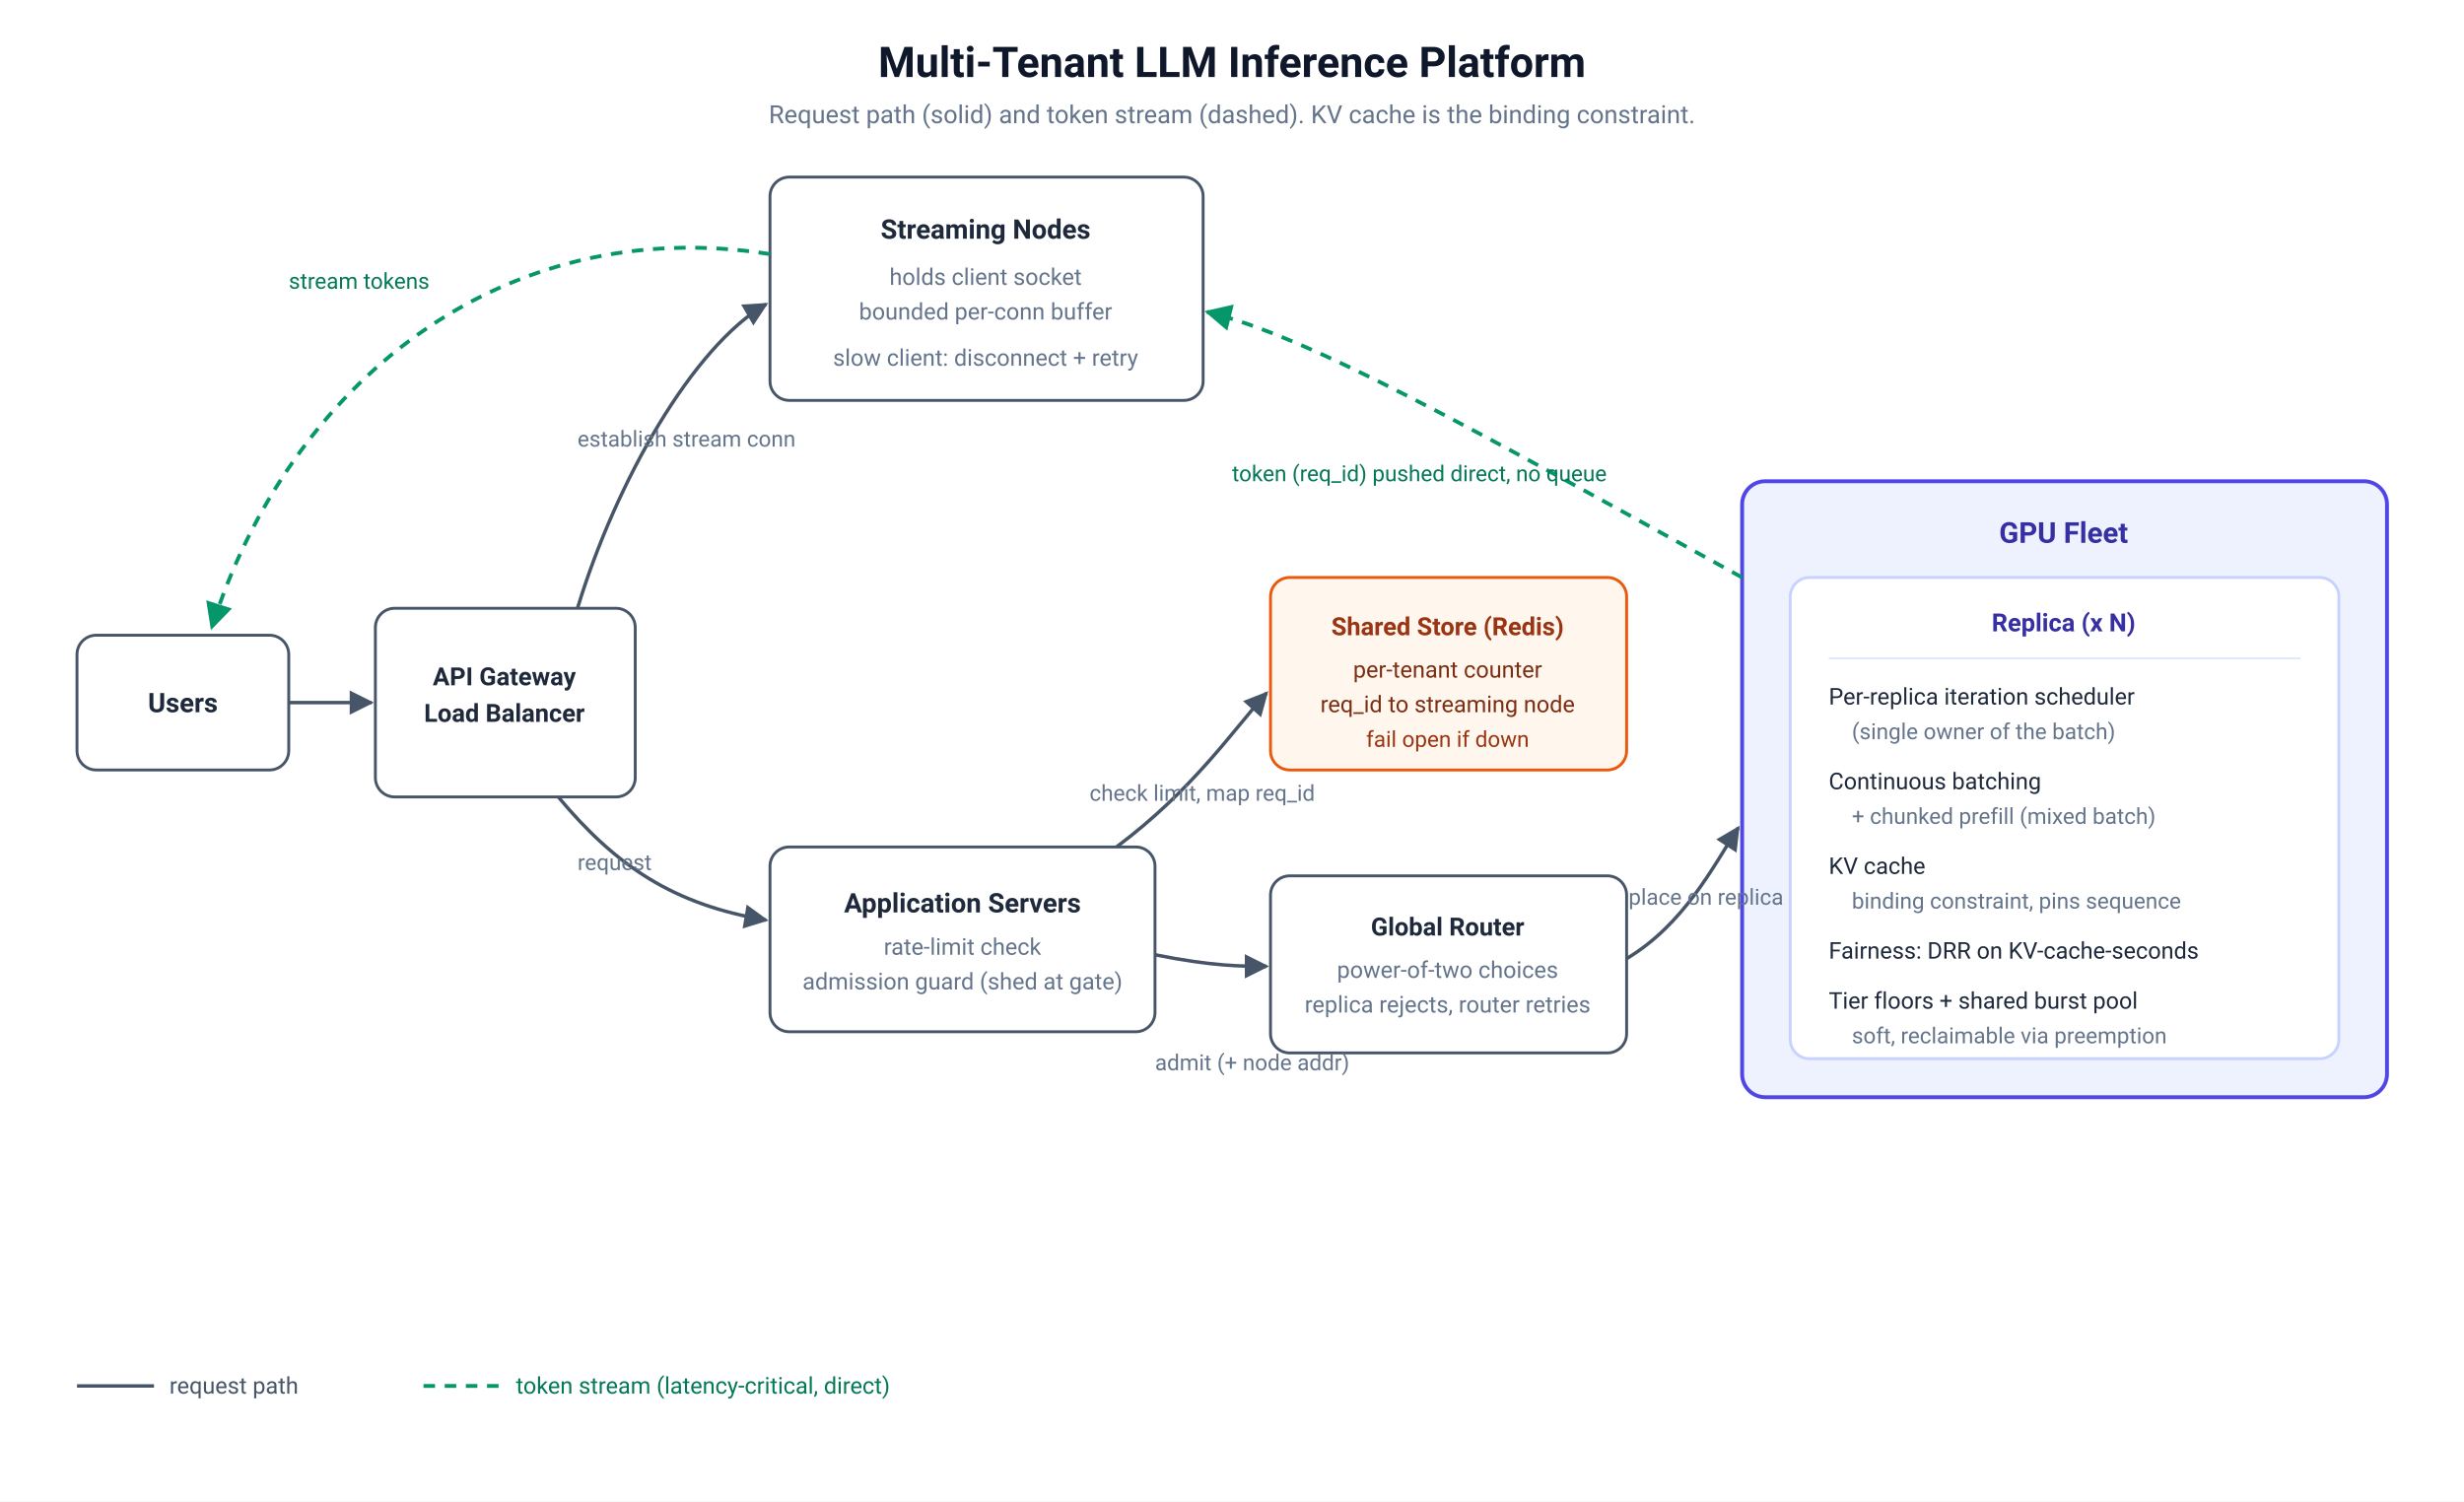
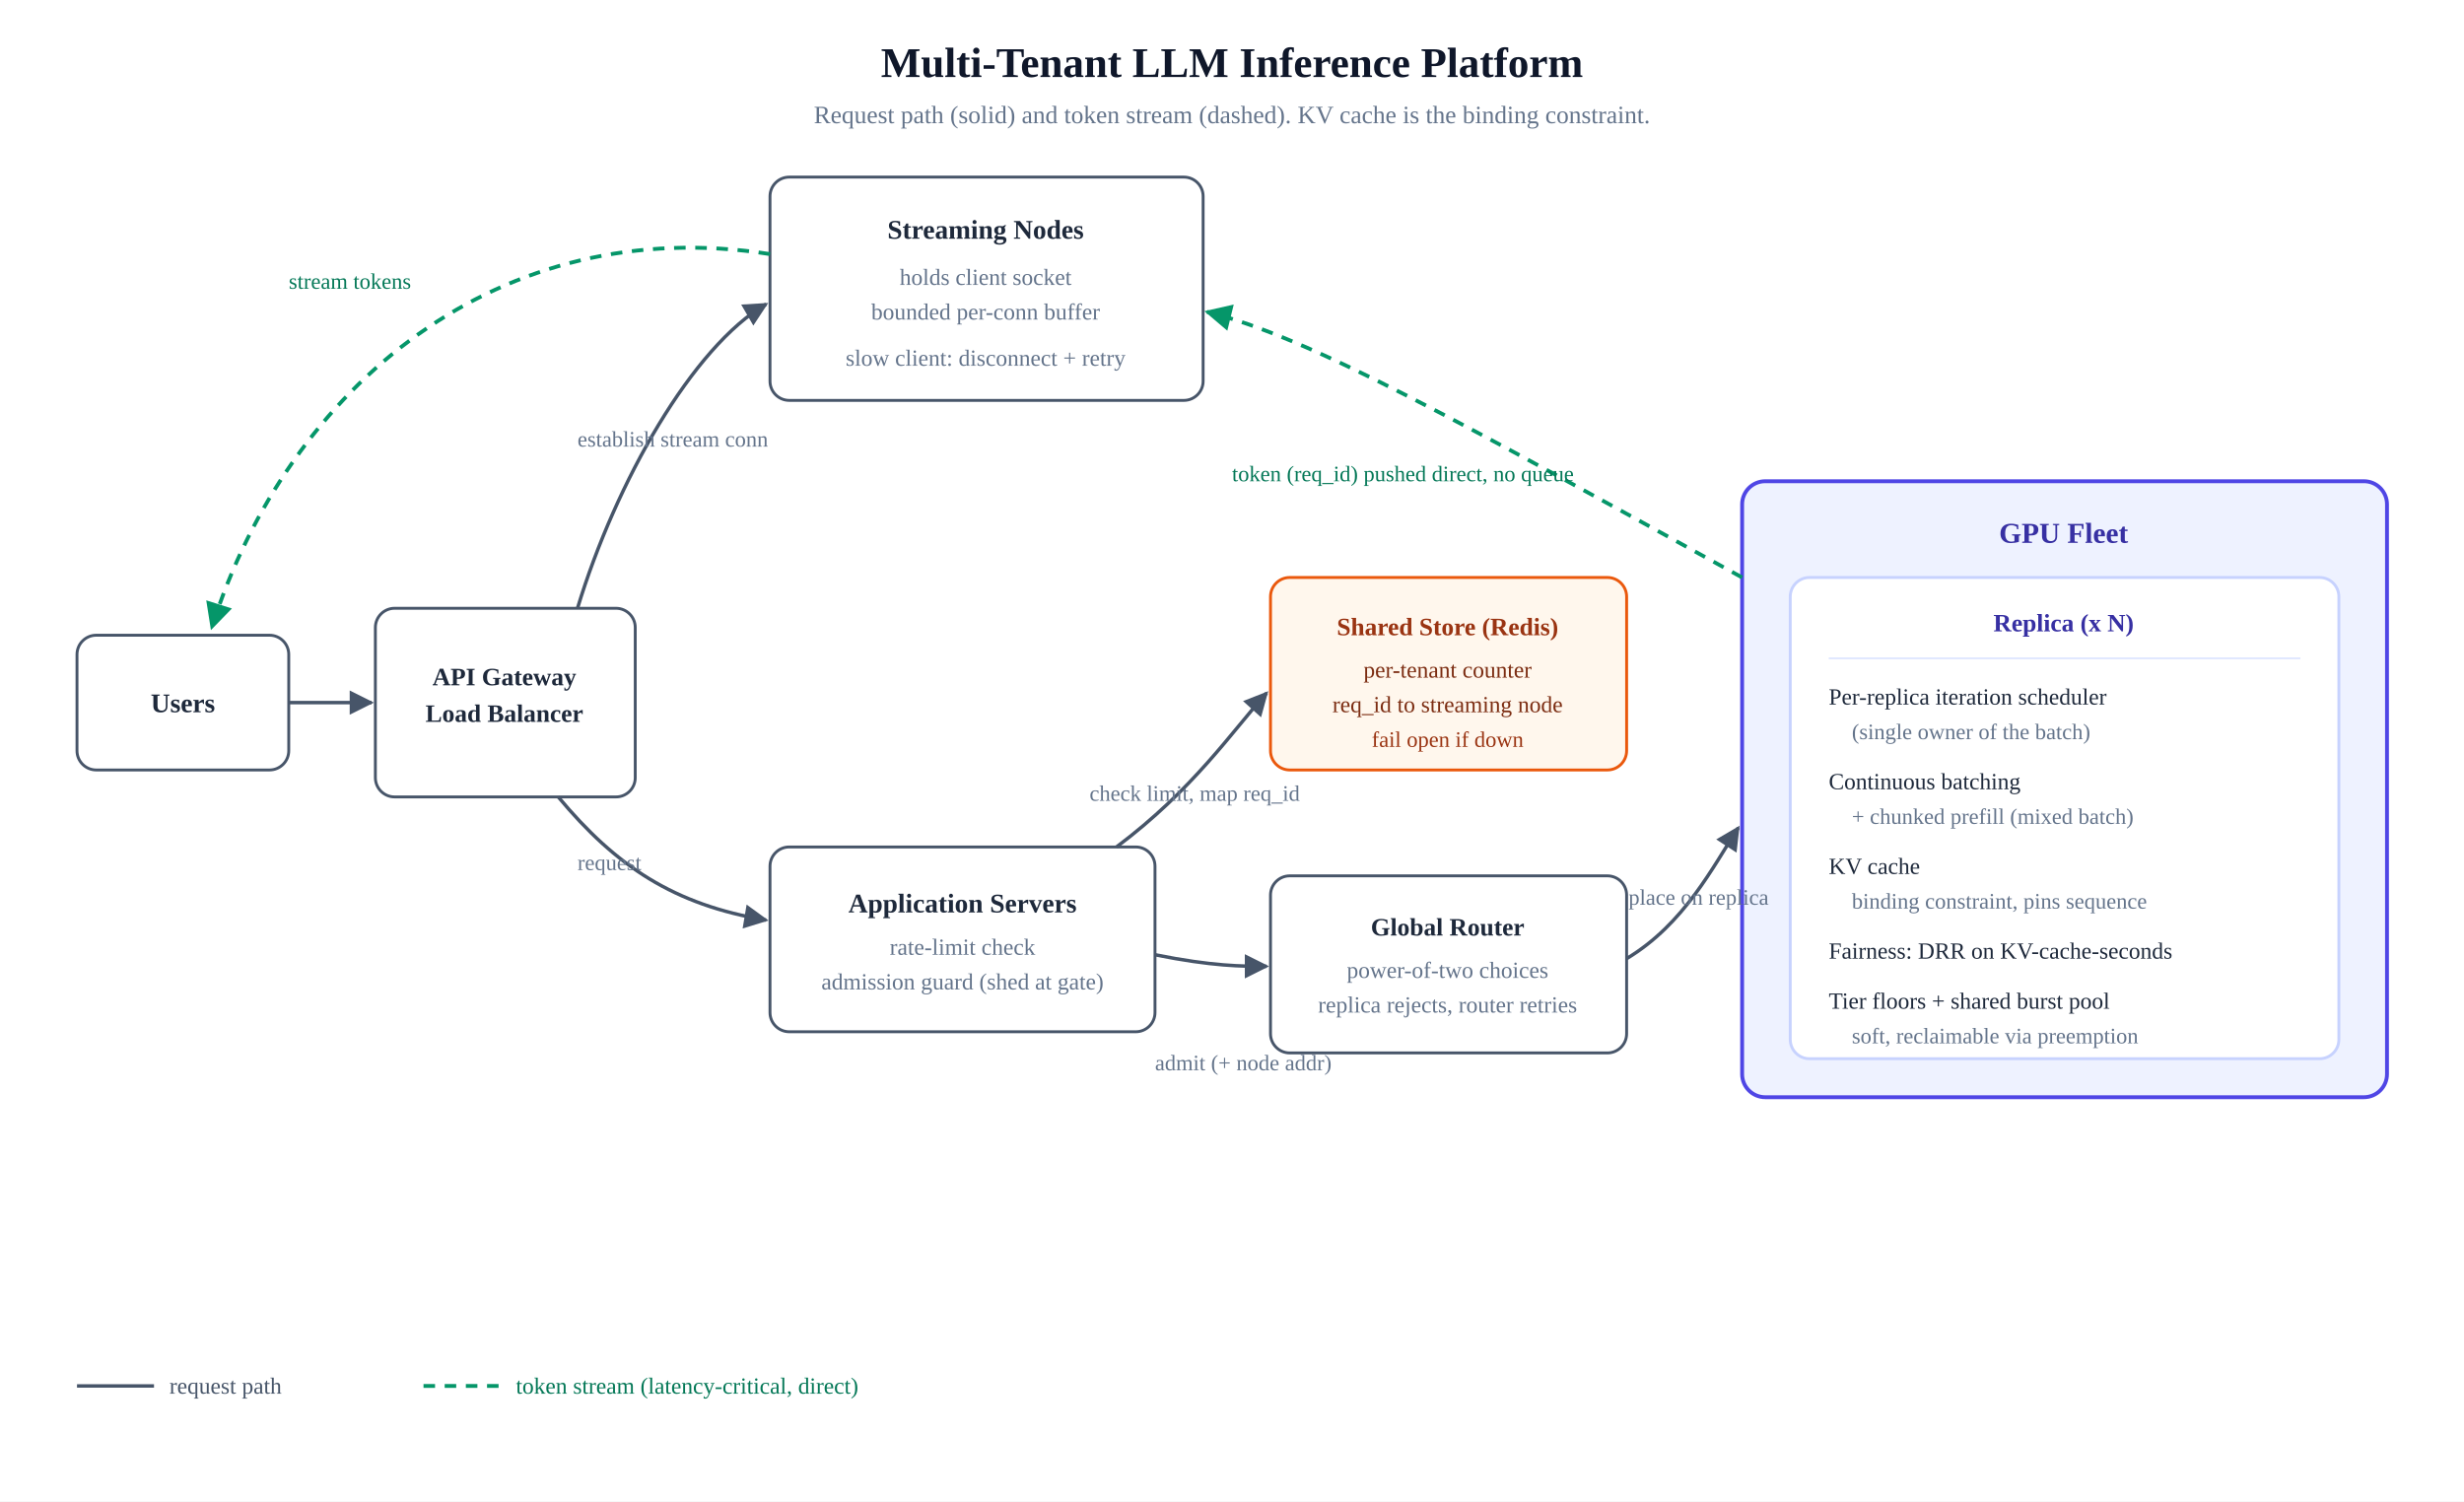
- <svg xmlns="http://www.w3.org/2000/svg" viewBox="0 0 1280 780" font-family="ui-sans-serif, system-ui, -apple-system, Segoe UI, Roboto, sans-serif">
+ <svg xmlns="http://www.w3.org/2000/svg" viewBox="0 0 1280 780" font-family="Source Serif 4, Georgia, Cambria, Times New Roman, Times, serif">
  <defs>
    <marker id="arrow" viewBox="0 0 10 10" refX="9" refY="5" markerWidth="7" markerHeight="7" orient="auto-start-reverse">
      <path d="M 0 0 L 10 5 L 0 10 z" fill="#475569" />
    </marker>
    <marker id="arrowReturn" viewBox="0 0 10 10" refX="9" refY="5" markerWidth="7" markerHeight="7" orient="auto-start-reverse">
      <path d="M 0 0 L 10 5 L 0 10 z" fill="#059669" />
    </marker>
  </defs>
  <rect x="0" y="0" width="1280" height="780" fill="#ffffff" />
  <text x="640" y="40" text-anchor="middle" font-size="22" font-weight="700" fill="#0f172a">Multi-Tenant LLM Inference Platform</text>
  <text x="640" y="64" text-anchor="middle" font-size="13" fill="#64748b">Request path (solid) and token stream (dashed). KV cache is the binding constraint.</text>
  <rect x="40" y="330" width="110" height="70" rx="10" fill="#ffffff" stroke="#475569" stroke-width="1.5" />
  <text x="95" y="370" text-anchor="middle" font-size="14" font-weight="600" fill="#1e293b">Users</text>
  <rect x="195" y="316" width="135" height="98" rx="10" fill="#ffffff" stroke="#475569" stroke-width="1.5" />
  <text x="262" y="356" text-anchor="middle" font-size="13" font-weight="600" fill="#1e293b">API Gateway</text>
  <text x="262" y="375" text-anchor="middle" font-size="13" font-weight="600" fill="#1e293b">Load Balancer</text>
  <rect x="400" y="92" width="225" height="116" rx="10" fill="#ffffff" stroke="#475569" stroke-width="1.5" />
  <text x="512" y="124" text-anchor="middle" font-size="14" font-weight="600" fill="#1e293b">Streaming Nodes</text>
  <text x="512" y="148" text-anchor="middle" font-size="12" fill="#64748b">holds client socket</text>
  <text x="512" y="166" text-anchor="middle" font-size="12" fill="#64748b">bounded per-conn buffer</text>
  <text x="512" y="190" text-anchor="middle" font-size="12" fill="#64748b">slow client: disconnect + retry</text>
  <rect x="400" y="440" width="200" height="96" rx="10" fill="#ffffff" stroke="#475569" stroke-width="1.5" />
  <text x="500" y="474" text-anchor="middle" font-size="14" font-weight="600" fill="#1e293b">Application Servers</text>
  <text x="500" y="496" text-anchor="middle" font-size="12" fill="#64748b">rate-limit check</text>
  <text x="500" y="514" text-anchor="middle" font-size="12" fill="#64748b">admission guard (shed at gate)</text>
  <rect x="660" y="300" width="185" height="100" rx="10" fill="#fff7ed" stroke="#ea580c" stroke-width="1.5" />
  <text x="752" y="330" text-anchor="middle" font-size="13" font-weight="600" fill="#9a3412">Shared Store (Redis)</text>
  <text x="752" y="352" text-anchor="middle" font-size="12" fill="#7c2d12">per-tenant counter</text>
  <text x="752" y="370" text-anchor="middle" font-size="12" fill="#7c2d12">req_id to streaming node</text>
  <text x="752" y="388" text-anchor="middle" font-size="11.5" fill="#9a3412">fail open if down</text>
  <rect x="660" y="455" width="185" height="92" rx="10" fill="#ffffff" stroke="#475569" stroke-width="1.5" />
  <text x="752" y="486" text-anchor="middle" font-size="13" font-weight="600" fill="#1e293b">Global Router</text>
  <text x="752" y="508" text-anchor="middle" font-size="12" fill="#64748b">power-of-two choices</text>
  <text x="752" y="526" text-anchor="middle" font-size="12" fill="#64748b">replica rejects, router retries</text>
  <rect x="905" y="250" width="335" height="320" rx="12" fill="#eef2ff" stroke="#4f46e5" stroke-width="2" />
  <text x="1072" y="282" text-anchor="middle" font-size="15" font-weight="700" fill="#3730a3">GPU Fleet</text>
  <rect x="930" y="300" width="285" height="250" rx="10" fill="#ffffff" stroke="#c7d2fe" stroke-width="1.5" />
  <text x="1072" y="328" text-anchor="middle" font-size="13" font-weight="600" fill="#3730a3">Replica  (x N)</text>
  <line x1="950" y1="342" x2="1195" y2="342" stroke="#e0e7ff" stroke-width="1" />
  <text x="950" y="366" font-size="12" fill="#1e293b">Per-replica iteration scheduler</text>
  <text x="962" y="384" font-size="11.5" fill="#64748b">(single owner of the batch)</text>
  <text x="950" y="410" font-size="12" fill="#1e293b">Continuous batching</text>
  <text x="962" y="428" font-size="11.5" fill="#64748b">+ chunked prefill (mixed batch)</text>
  <text x="950" y="454" font-size="12" fill="#1e293b">KV cache</text>
  <text x="962" y="472" font-size="11.5" fill="#64748b">binding constraint, pins sequence</text>
  <text x="950" y="498" font-size="12" fill="#1e293b">Fairness: DRR on KV-cache-seconds</text>
  <text x="950" y="524" font-size="12" fill="#1e293b">Tier floors + shared burst pool</text>
  <text x="962" y="542" font-size="11.5" fill="#64748b">soft, reclaimable via preemption</text>
  <line x1="150" y1="365" x2="193" y2="365" stroke="#475569" stroke-width="1.8" marker-end="url(#arrow)" />
  <path d="M 300 316 C 320 250, 360 180, 398 158" fill="none" stroke="#475569" stroke-width="1.8" marker-end="url(#arrow)" />
  <text x="300" y="232" font-size="11.5" fill="#64748b">establish stream conn</text>
  <path d="M 290 414 C 320 450, 350 470, 398 478" fill="none" stroke="#475569" stroke-width="1.8" marker-end="url(#arrow)" />
  <text x="300" y="452" font-size="11.5" fill="#64748b">request</text>
  <path d="M 580 440 C 620 410, 640 380, 658 360" fill="none" stroke="#475569" stroke-width="1.8" marker-end="url(#arrow)" />
  <text x="566" y="416" font-size="11.5" fill="#64748b">check limit, map req_id</text>
  <path d="M 600 496 C 630 502, 645 502, 658 502" fill="none" stroke="#475569" stroke-width="1.8" marker-end="url(#arrow)" />
  <text x="600" y="556" font-size="11.5" fill="#64748b">admit (+ node addr)</text>
  <path d="M 845 498 C 875 480, 890 450, 903 430" fill="none" stroke="#475569" stroke-width="1.8" marker-end="url(#arrow)" />
  <text x="846" y="470" font-size="11.5" fill="#64748b">place on replica</text>
  <path d="M 905 300 C 760 220, 680 175, 627 162" fill="none" stroke="#059669" stroke-width="2" stroke-dasharray="6 5" marker-end="url(#arrowReturn)" />
  <text x="640" y="250" font-size="11.5" fill="#047857">token (req_id) pushed direct, no queue</text>
  <path d="M 400 132 C 260 110, 150 200, 110 326" fill="none" stroke="#059669" stroke-width="2" stroke-dasharray="6 5" marker-end="url(#arrowReturn)" />
  <text x="150" y="150" font-size="11.5" fill="#047857">stream tokens</text>
  <line x1="40" y1="720" x2="80" y2="720" stroke="#475569" stroke-width="1.8" />
  <text x="88" y="724" font-size="12" fill="#475569">request path</text>
  <line x1="220" y1="720" x2="260" y2="720" stroke="#059669" stroke-width="2" stroke-dasharray="6 5" />
  <text x="268" y="724" font-size="12" fill="#047857">token stream (latency-critical, direct)</text>
</svg>
